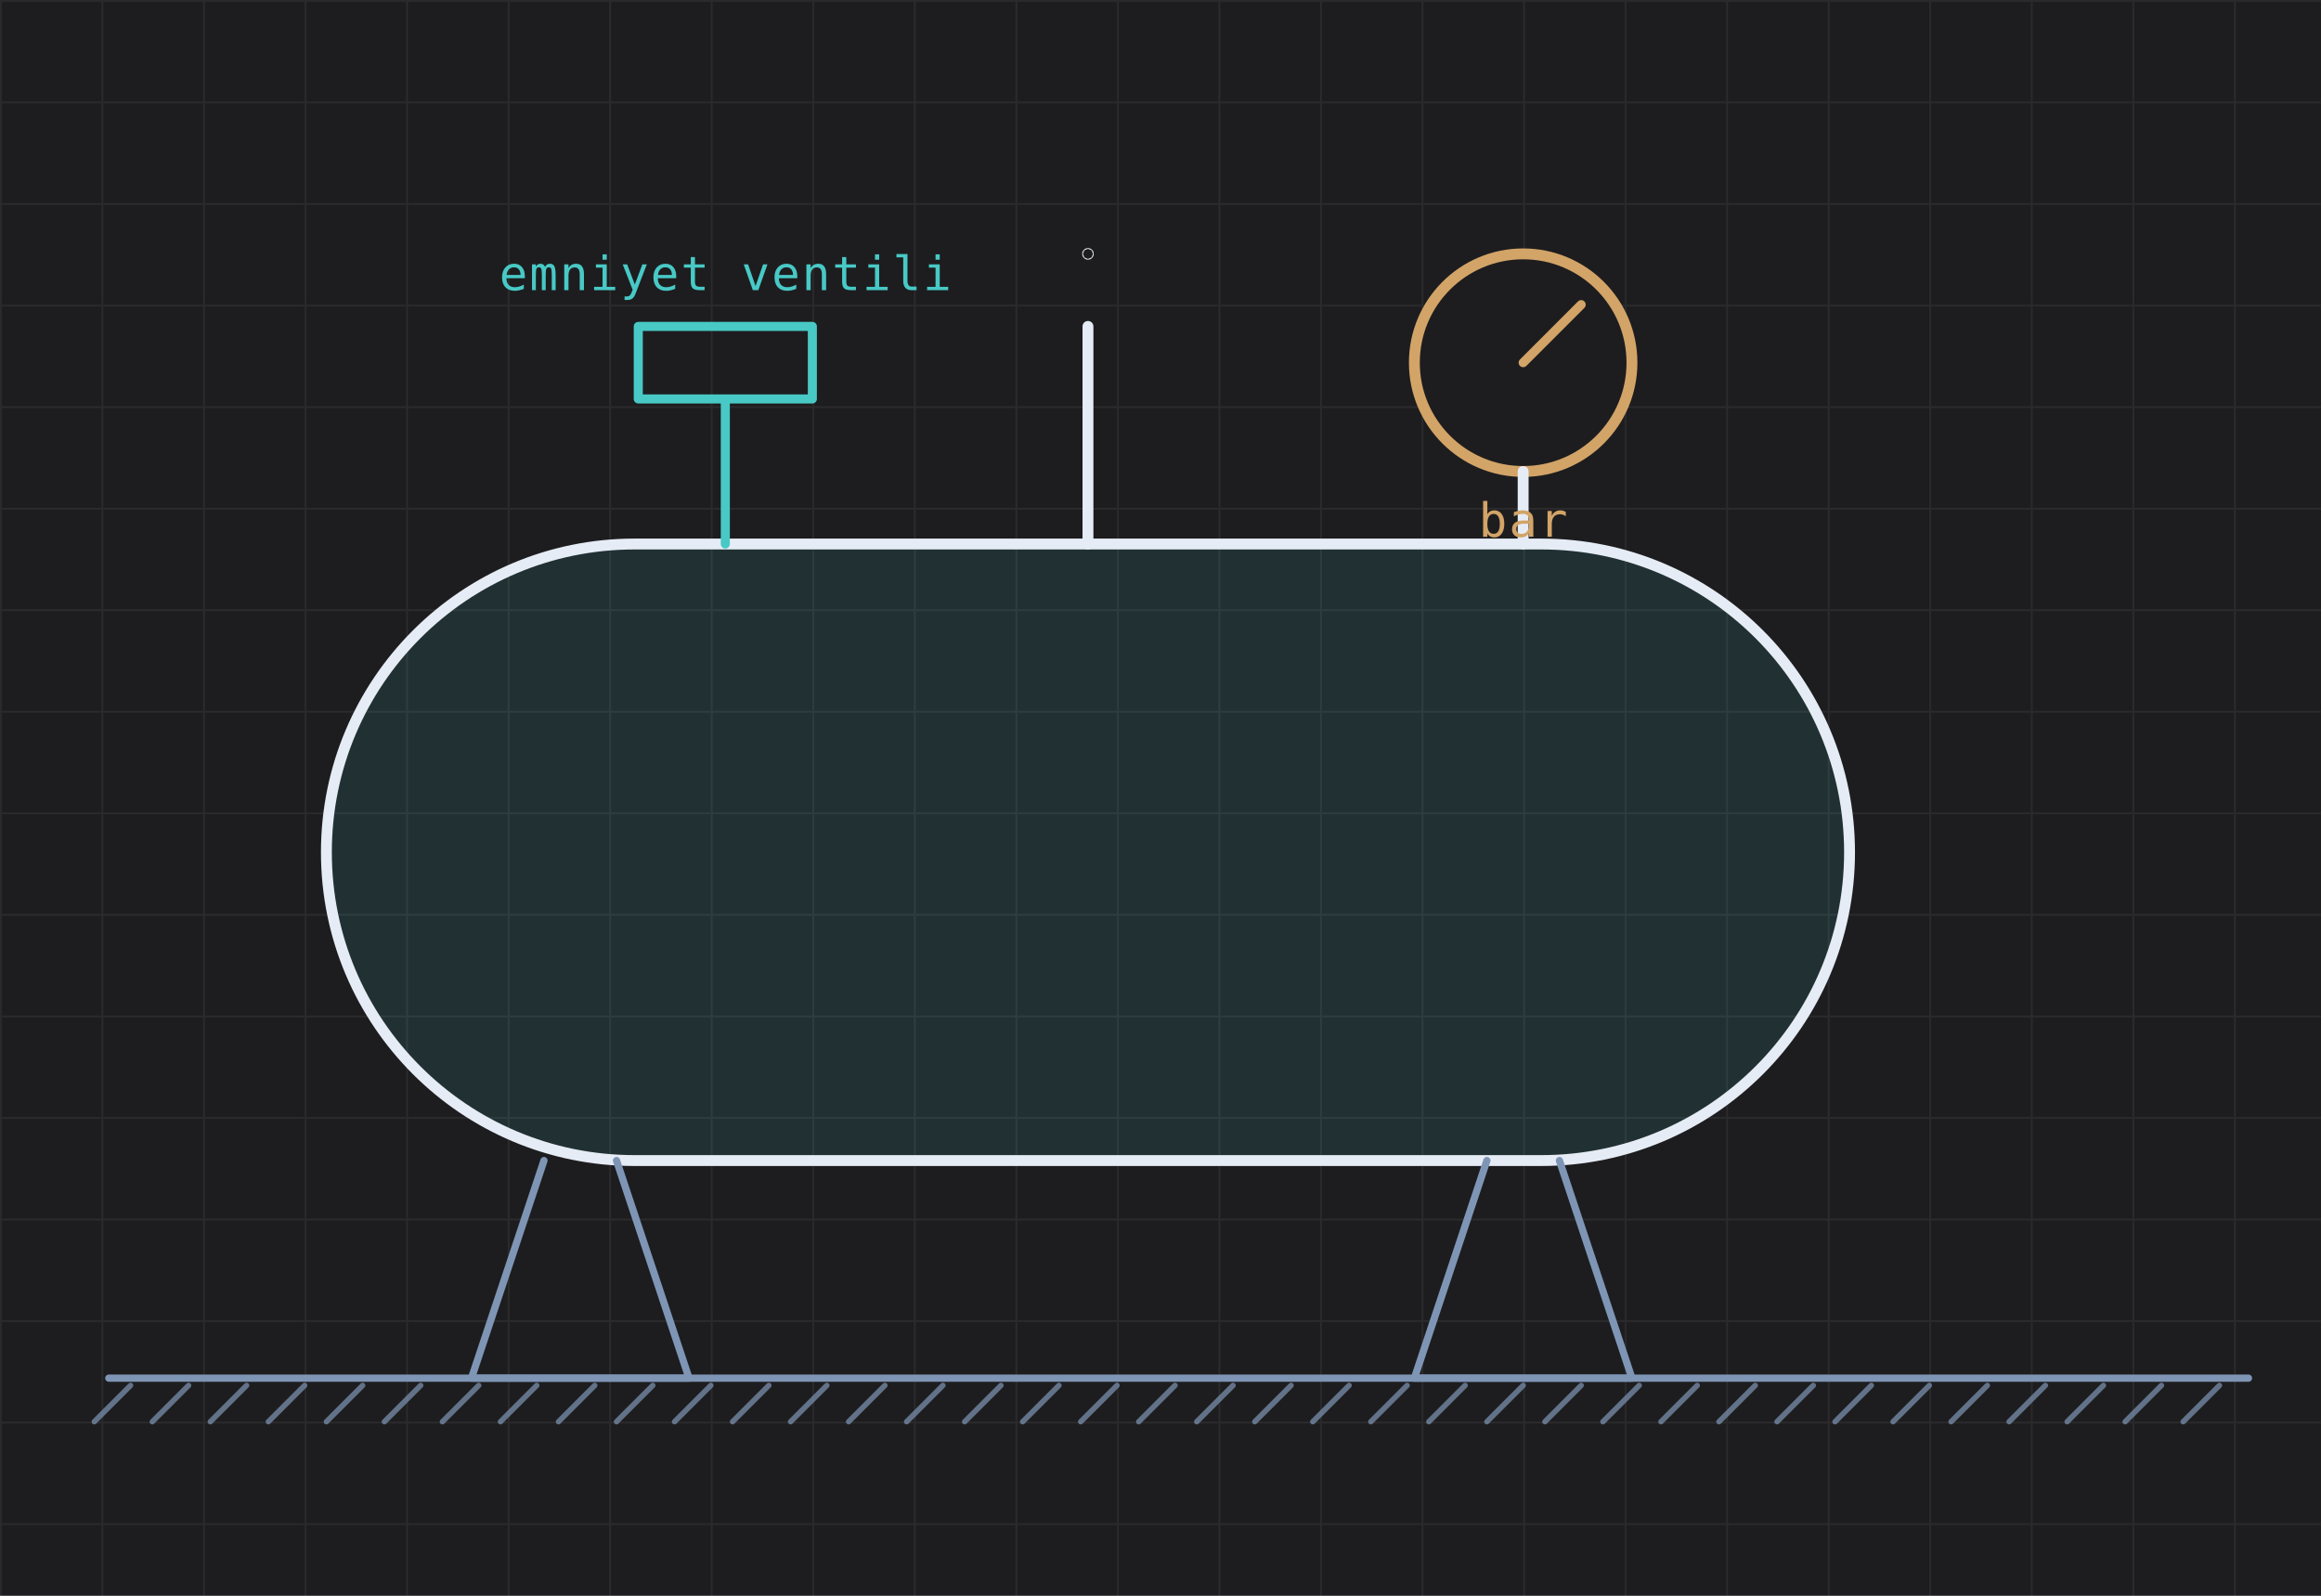
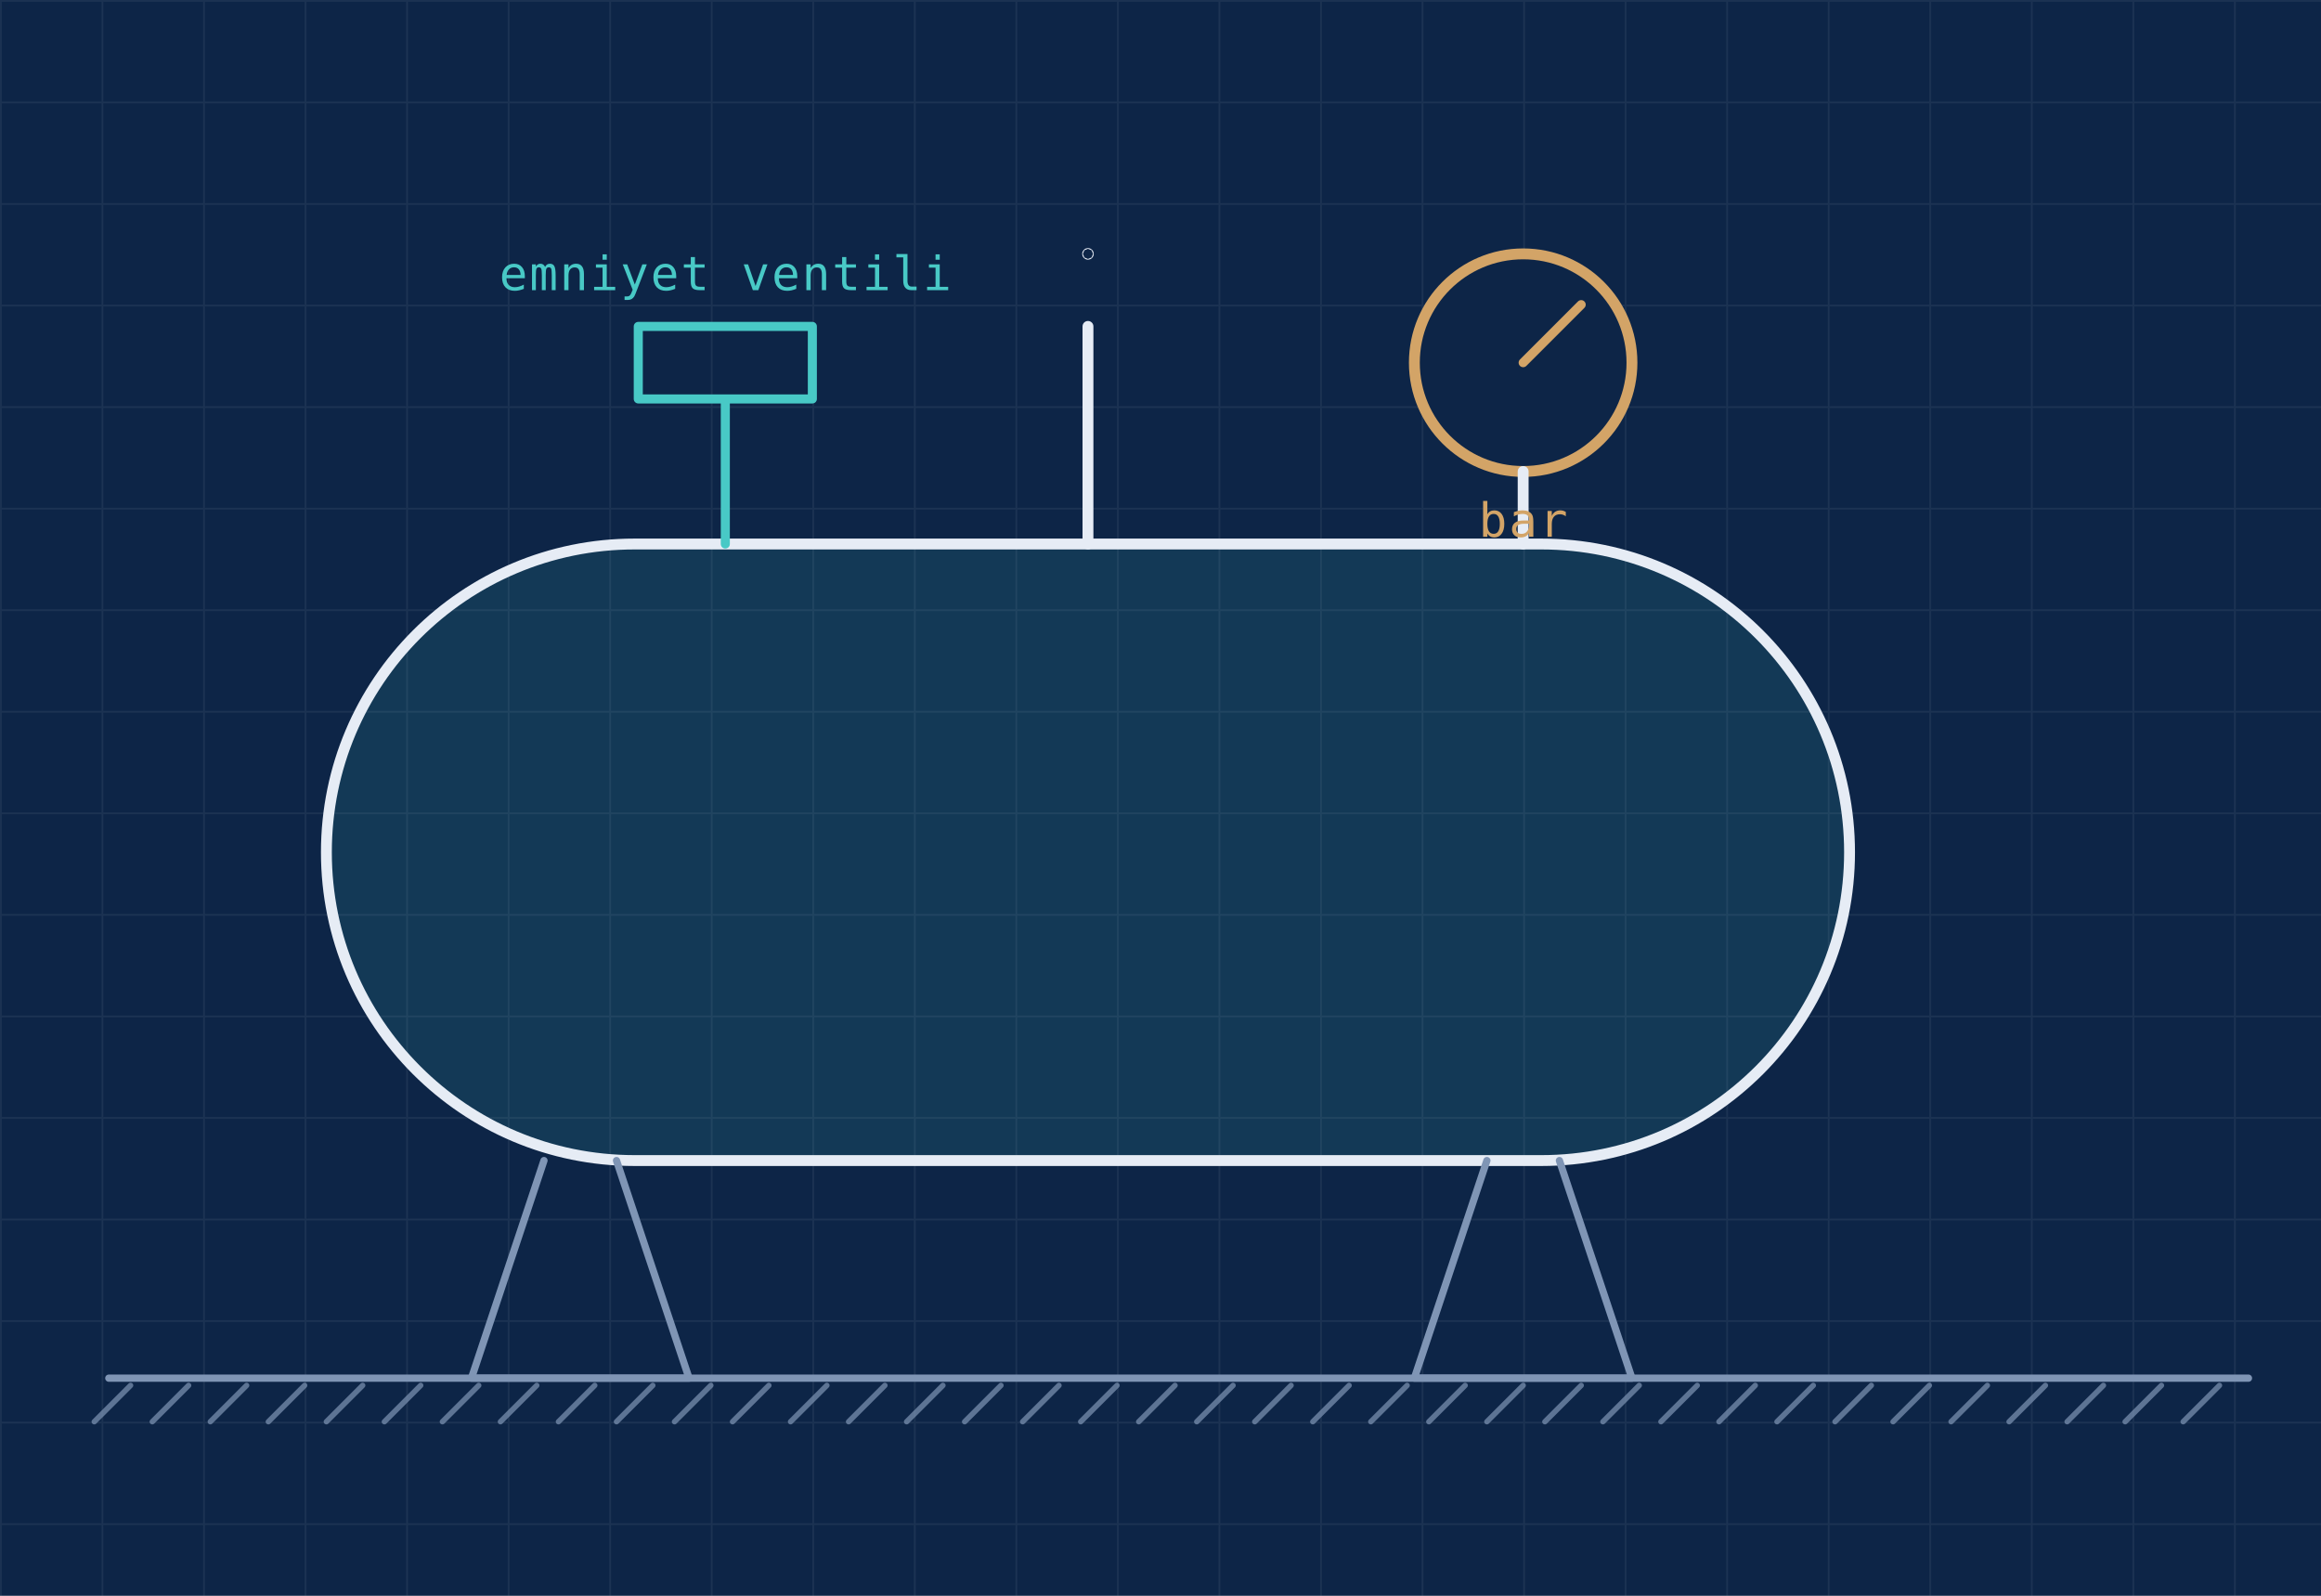
<svg xmlns="http://www.w3.org/2000/svg" viewBox="0 0 640 440" width="640" height="440" role="img" aria-label="Kalorifer Kazanı Kontrolü: Isıtma Sezonu Öncesi Kontrol Listesi: konu çizimi">
  <defs>
    <pattern id="g" width="28" height="28" patternUnits="userSpaceOnUse">
      <path d="M28 0H0V28" fill="none" stroke="#ffffff" stroke-opacity=".06" />
    </pattern>
  </defs>
-   <rect width="640" height="440" fill="#1d1d1f" />
+   <rect width="640" height="440" fill="#0d2547" />
  <rect width="640" height="440" fill="url(#g)" />
  <line x1="30" y1="380" x2="620" y2="380" stroke="#7f95b5" stroke-width="2" opacity="1" stroke-linecap="round" />
  <line x1="36" y1="382" x2="26" y2="392" stroke="#7f95b5" stroke-width="1.5" opacity="0.7" stroke-linecap="round" />
  <line x1="52" y1="382" x2="42" y2="392" stroke="#7f95b5" stroke-width="1.5" opacity="0.7" stroke-linecap="round" />
  <line x1="68" y1="382" x2="58" y2="392" stroke="#7f95b5" stroke-width="1.5" opacity="0.7" stroke-linecap="round" />
  <line x1="84" y1="382" x2="74" y2="392" stroke="#7f95b5" stroke-width="1.5" opacity="0.7" stroke-linecap="round" />
  <line x1="100" y1="382" x2="90" y2="392" stroke="#7f95b5" stroke-width="1.5" opacity="0.7" stroke-linecap="round" />
  <line x1="116" y1="382" x2="106" y2="392" stroke="#7f95b5" stroke-width="1.5" opacity="0.7" stroke-linecap="round" />
  <line x1="132" y1="382" x2="122" y2="392" stroke="#7f95b5" stroke-width="1.5" opacity="0.7" stroke-linecap="round" />
  <line x1="148" y1="382" x2="138" y2="392" stroke="#7f95b5" stroke-width="1.5" opacity="0.7" stroke-linecap="round" />
  <line x1="164" y1="382" x2="154" y2="392" stroke="#7f95b5" stroke-width="1.5" opacity="0.7" stroke-linecap="round" />
  <line x1="180" y1="382" x2="170" y2="392" stroke="#7f95b5" stroke-width="1.5" opacity="0.7" stroke-linecap="round" />
  <line x1="196" y1="382" x2="186" y2="392" stroke="#7f95b5" stroke-width="1.5" opacity="0.7" stroke-linecap="round" />
  <line x1="212" y1="382" x2="202" y2="392" stroke="#7f95b5" stroke-width="1.5" opacity="0.7" stroke-linecap="round" />
  <line x1="228" y1="382" x2="218" y2="392" stroke="#7f95b5" stroke-width="1.5" opacity="0.7" stroke-linecap="round" />
  <line x1="244" y1="382" x2="234" y2="392" stroke="#7f95b5" stroke-width="1.5" opacity="0.7" stroke-linecap="round" />
  <line x1="260" y1="382" x2="250" y2="392" stroke="#7f95b5" stroke-width="1.5" opacity="0.7" stroke-linecap="round" />
  <line x1="276" y1="382" x2="266" y2="392" stroke="#7f95b5" stroke-width="1.5" opacity="0.7" stroke-linecap="round" />
  <line x1="292" y1="382" x2="282" y2="392" stroke="#7f95b5" stroke-width="1.5" opacity="0.7" stroke-linecap="round" />
  <line x1="308" y1="382" x2="298" y2="392" stroke="#7f95b5" stroke-width="1.5" opacity="0.7" stroke-linecap="round" />
  <line x1="324" y1="382" x2="314" y2="392" stroke="#7f95b5" stroke-width="1.5" opacity="0.7" stroke-linecap="round" />
  <line x1="340" y1="382" x2="330" y2="392" stroke="#7f95b5" stroke-width="1.5" opacity="0.7" stroke-linecap="round" />
  <line x1="356" y1="382" x2="346" y2="392" stroke="#7f95b5" stroke-width="1.5" opacity="0.7" stroke-linecap="round" />
  <line x1="372" y1="382" x2="362" y2="392" stroke="#7f95b5" stroke-width="1.5" opacity="0.7" stroke-linecap="round" />
  <line x1="388" y1="382" x2="378" y2="392" stroke="#7f95b5" stroke-width="1.5" opacity="0.7" stroke-linecap="round" />
  <line x1="404" y1="382" x2="394" y2="392" stroke="#7f95b5" stroke-width="1.5" opacity="0.7" stroke-linecap="round" />
  <line x1="420" y1="382" x2="410" y2="392" stroke="#7f95b5" stroke-width="1.5" opacity="0.7" stroke-linecap="round" />
  <line x1="436" y1="382" x2="426" y2="392" stroke="#7f95b5" stroke-width="1.5" opacity="0.7" stroke-linecap="round" />
  <line x1="452" y1="382" x2="442" y2="392" stroke="#7f95b5" stroke-width="1.5" opacity="0.7" stroke-linecap="round" />
  <line x1="468" y1="382" x2="458" y2="392" stroke="#7f95b5" stroke-width="1.5" opacity="0.7" stroke-linecap="round" />
  <line x1="484" y1="382" x2="474" y2="392" stroke="#7f95b5" stroke-width="1.5" opacity="0.7" stroke-linecap="round" />
  <line x1="500" y1="382" x2="490" y2="392" stroke="#7f95b5" stroke-width="1.5" opacity="0.7" stroke-linecap="round" />
  <line x1="516" y1="382" x2="506" y2="392" stroke="#7f95b5" stroke-width="1.5" opacity="0.7" stroke-linecap="round" />
  <line x1="532" y1="382" x2="522" y2="392" stroke="#7f95b5" stroke-width="1.5" opacity="0.7" stroke-linecap="round" />
  <line x1="548" y1="382" x2="538" y2="392" stroke="#7f95b5" stroke-width="1.5" opacity="0.7" stroke-linecap="round" />
  <line x1="564" y1="382" x2="554" y2="392" stroke="#7f95b5" stroke-width="1.5" opacity="0.7" stroke-linecap="round" />
  <line x1="580" y1="382" x2="570" y2="392" stroke="#7f95b5" stroke-width="1.5" opacity="0.7" stroke-linecap="round" />
  <line x1="596" y1="382" x2="586" y2="392" stroke="#7f95b5" stroke-width="1.5" opacity="0.7" stroke-linecap="round" />
  <line x1="612" y1="382" x2="602" y2="392" stroke="#7f95b5" stroke-width="1.5" opacity="0.7" stroke-linecap="round" />
  <rect x="90" y="150" width="420" height="170" rx="85" stroke="#e6ecf5" stroke-width="3" fill="#48c9c61f" opacity="1" />
  <path d="M150 320 l-20 60 h60 l-20 -60 M410 320 l-20 60 h60 l-20 -60" stroke="#7f95b5" stroke-width="2" fill="none" opacity="1" stroke-linecap="round" stroke-linejoin="round" />
  <line x1="300" y1="150" x2="300" y2="90" stroke="#e6ecf5" stroke-width="3" opacity="1" stroke-linecap="round" />
  <circle cx="300" cy="70" r="0.1" stroke="#e6ecf5" stroke-width="3" fill="none" opacity="1" />
-   <circle cx="420" cy="100" r="30" stroke="#d3a467" stroke-width="3" fill="#1d1d1f" opacity="1" />
+   <circle cx="420" cy="100" r="30" stroke="#d3a467" stroke-width="3" fill="#0d2547" opacity="1" />
  <line x1="420" y1="100" x2="436" y2="84" stroke="#d3a467" stroke-width="2.5" opacity="1" stroke-linecap="round" />
  <line x1="420" y1="130" x2="420" y2="150" stroke="#e6ecf5" stroke-width="3" opacity="1" stroke-linecap="round" />
  <text x="420" y="148" font-size="13" fill="#d3a467" text-anchor="middle" font-weight="500" font-family="'DejaVu Sans Mono',Menlo,monospace" letter-spacing=".04em">bar</text>
  <path d="M200 150 v-40 h-24 v-20 h48 v20 h-24" stroke="#48c9c6" stroke-width="2.5" fill="none" opacity="1" stroke-linecap="round" stroke-linejoin="round" />
  <text x="200" y="80" font-size="13" fill="#48c9c6" text-anchor="middle" font-weight="500" font-family="'DejaVu Sans Mono',Menlo,monospace" letter-spacing=".04em">emniyet ventili</text>
</svg>
